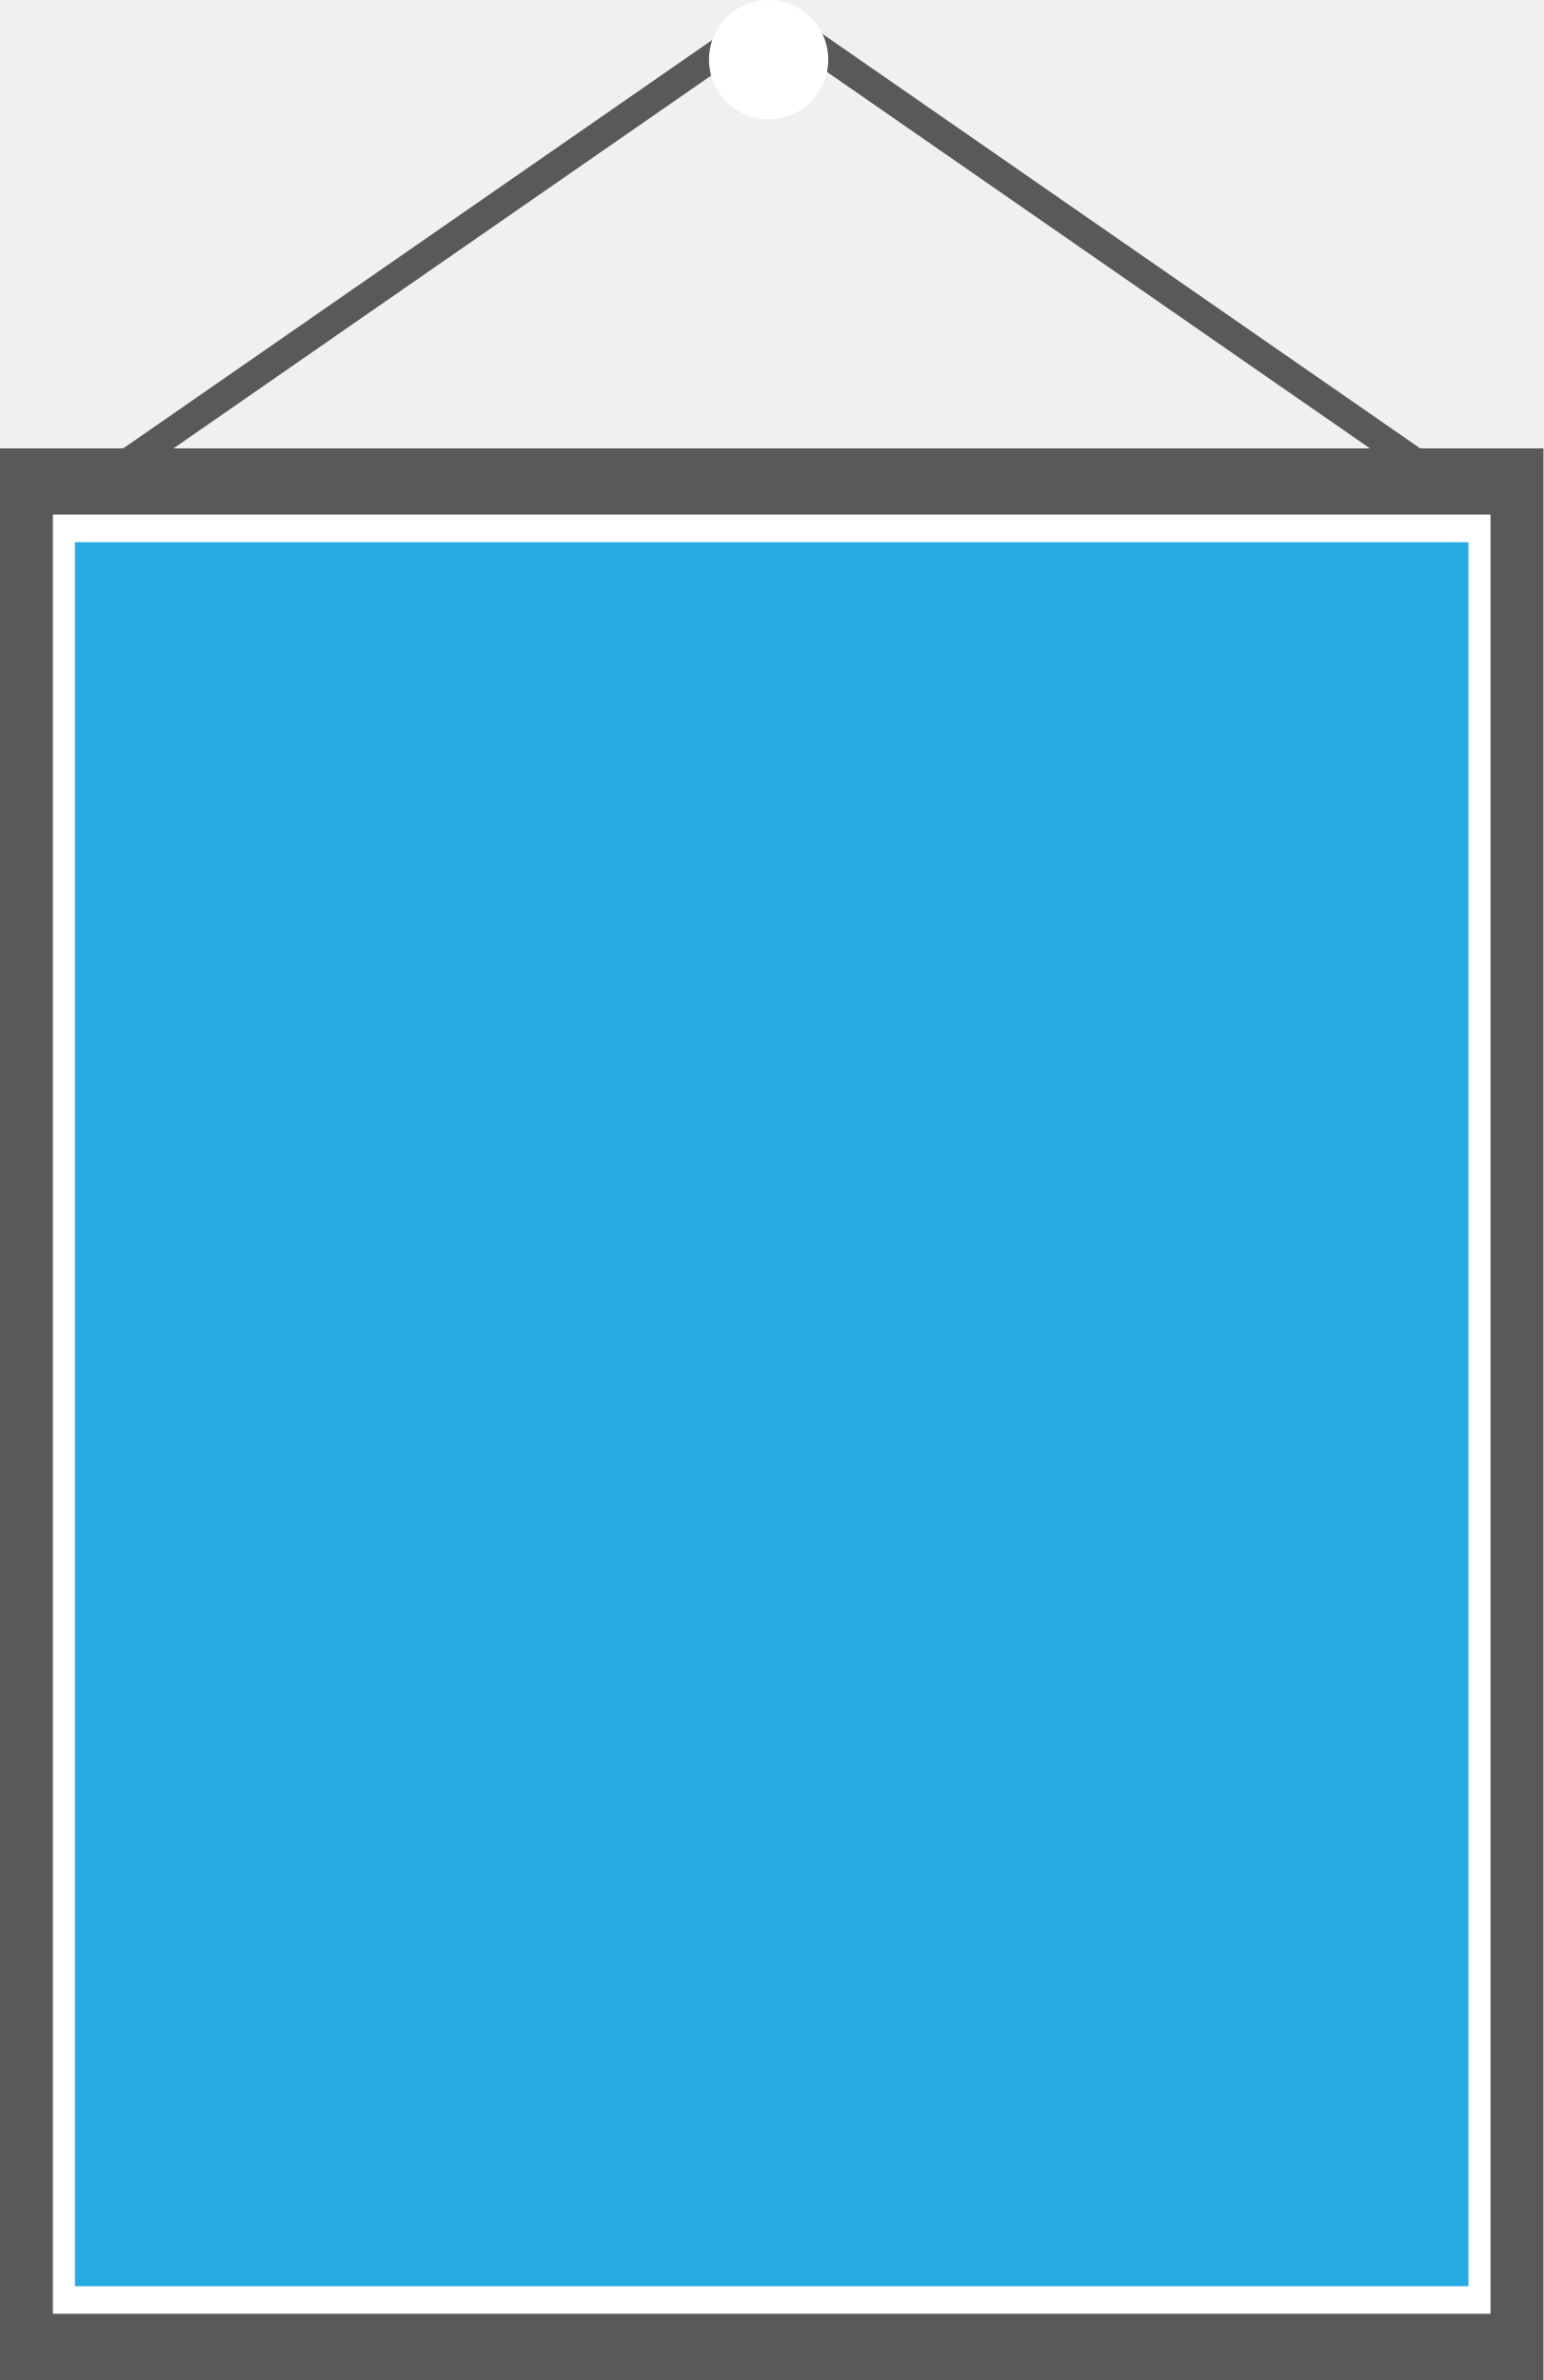
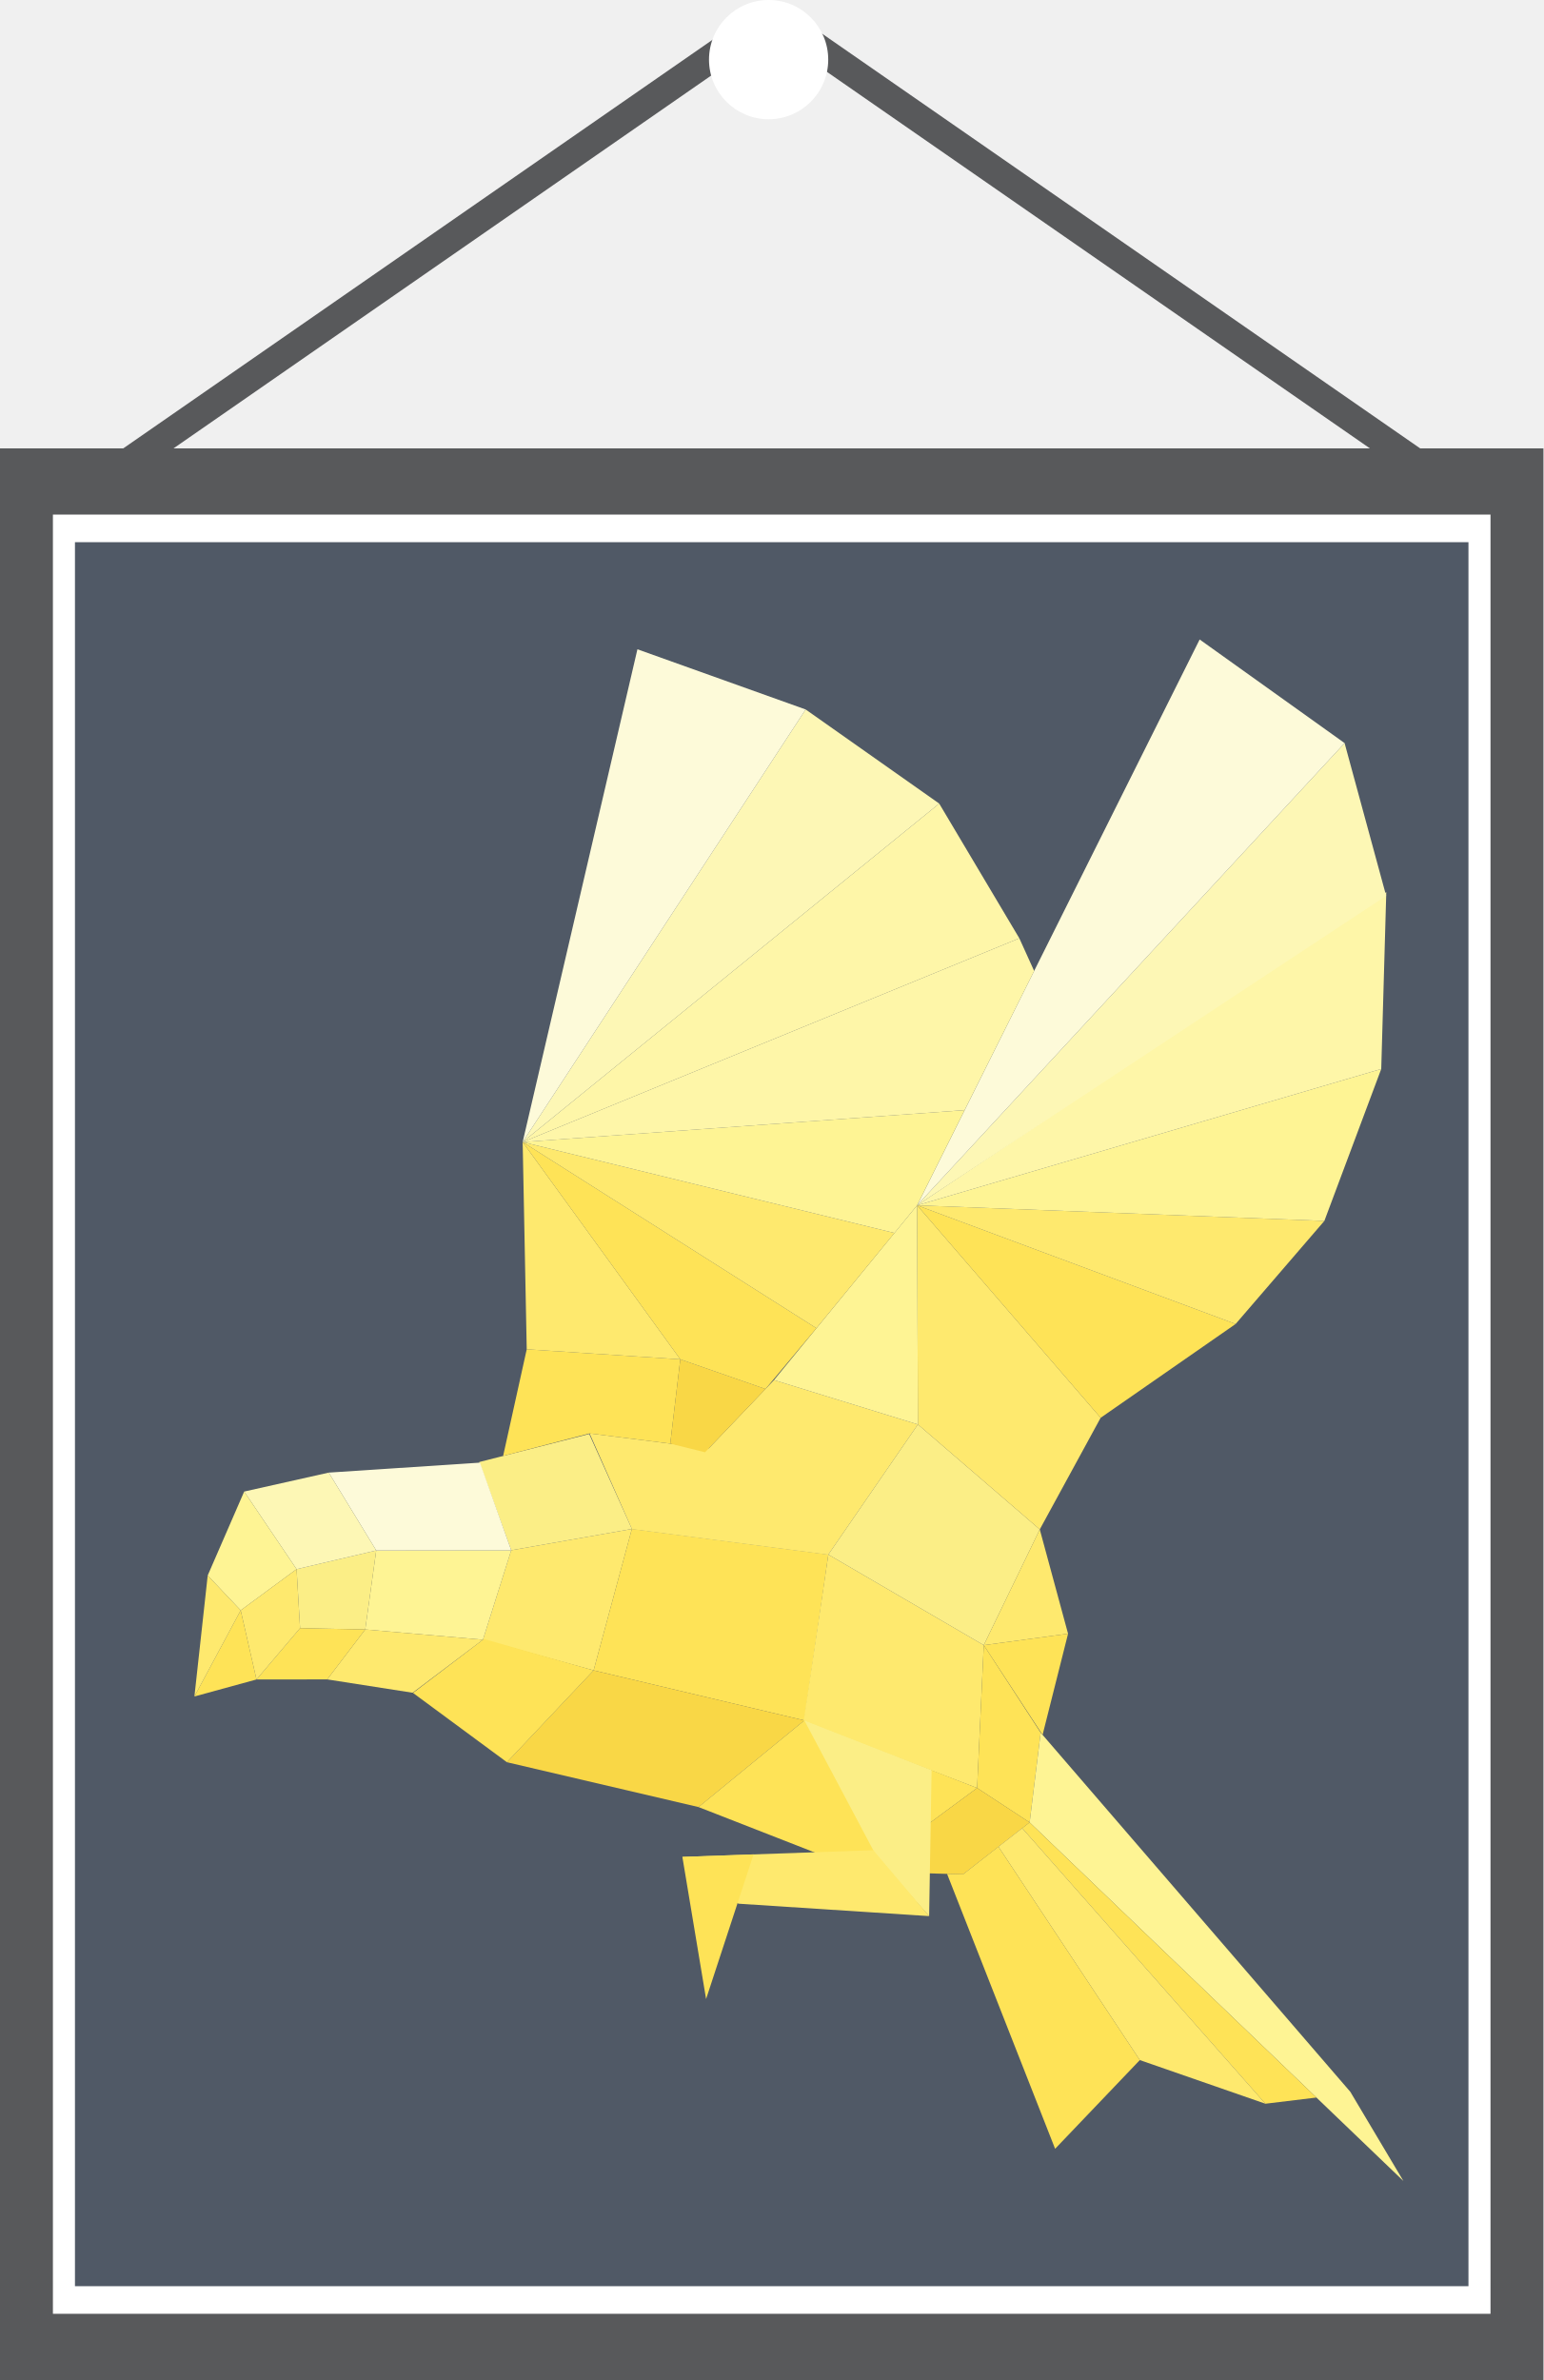
- <svg xmlns="http://www.w3.org/2000/svg" id="Layer_1" data-name="Layer 1" viewBox="0 0 269.52 415.57">
+ <svg xmlns="http://www.w3.org/2000/svg" id="Layer_3" data-name="Layer 3" viewBox="0 0 269.52 415.57">
  <defs>
-     <style>.cls-1{fill:none;stroke:#58595b;stroke-miterlimit:10;stroke-width:5px;}.cls-2{fill:#58595b;}.cls-3{fill:#fff;}.cls-4{fill:#27aae1;}</style>
+     <style>.cls-1{fill:none;stroke:#58595b;stroke-miterlimit:10;stroke-width:5px;}.cls-2{fill:#58595b;}.cls-3{fill:#fff;}.cls-4{fill:#505966;}.cls-5{fill:#fee96e;}.cls-6{fill:#fee357;}.cls-7{fill:#f9d746;}.cls-8{fill:#fbee86;}.cls-9{fill:#fef494;}.cls-10{fill:#fdfad9;}.cls-11{fill:#fdf7b5;}.cls-12{fill:#fef6a8;}</style>
  </defs>
  <line class="cls-1" x1="9.24" y1="89.85" x2="134.76" y2="2.82" />
  <line class="cls-1" x1="260.28" y1="89.85" x2="134.76" y2="2.82" />
  <rect class="cls-2" y="78.29" width="269.52" height="337.28" />
  <rect class="cls-3" x="9.24" y="89.85" width="251.04" height="314.16" />
  <rect class="cls-4" x="13.09" y="94.67" width="243.34" height="304.52" />
  <circle class="cls-3" cx="134.22" cy="10.41" r="10.41" />
+   <polygon class="cls-5" points="84.33 286.31 103.66 291.66 110.34 266.97 89.27 270.69 84.33 286.31" />
+   <polygon class="cls-6" points="103.66 291.66 140.46 300.4 144.65 271.44 110.34 266.97 103.66 291.66" />
+   <polygon class="cls-5" points="170.63 312.2 140.33 300.54 144.65 271.44 171.79 287.26 170.63 312.2" />
+   <polygon class="cls-7" points="88.52 307.7 121.98 315.53 140.46 300.4 103.66 291.66 88.52 307.7" />
+   <polygon class="cls-5" points="110.34 266.97 144.65 271.44 136.62 254.55 102.95 250.29 110.34 266.97" />
+   <polygon class="cls-6" points="72.12 295.6 88.52 307.7 103.66 291.66 84.5 286.18 72.12 295.6" />
+   <polygon class="cls-8" points="89.27 270.69 110.34 266.97 102.89 250.39 83.67 255.29 89.27 270.69" />
+   <polygon class="cls-9" points="63.78 284.52 84.33 286.31 89.27 270.69 65.7 270.72 63.78 284.52" />
+   <polygon class="cls-10" points="57.41 257.13 83.81 255.39 89.27 270.69 65.7 270.72 57.41 257.13" />
+   <polygon class="cls-5" points="63.78 284.52 84.33 286.31 72.06 295.57 57.14 293.24 63.78 284.52" />
+   <polygon class="cls-8" points="52.4 284.29 63.78 284.52 65.7 270.72 51.79 273.99 52.4 284.29" />
+   <polygon class="cls-11" points="65.7 270.72 51.79 273.99 42.64 260.44 57.41 257.13 65.7 270.72" />
+   <polygon class="cls-6" points="52.4 284.29 63.78 284.52 57.14 293.24 44.79 293.25 52.4 284.29" />
+   <polygon class="cls-9" points="51.79 273.99 42.03 281.18 36.27 275.09 42.64 260.44 51.79 273.99" />
+   <polygon class="cls-5" points="52.4 284.29 44.79 293.25 42.03 281.18 51.79 273.99 52.4 284.29" />
+   <polygon class="cls-6" points="33.95 296.22 44.79 293.25 42.03 281.18 33.95 296.22" />
+   <polygon class="cls-5" points="42.03 281.18 33.95 296.22 36.27 275.09 42.03 281.18" />
+   <polygon class="cls-6" points="150.83 326.8 121.98 315.53 140.46 300.4 170.63 312.2 150.83 326.8" />
+   <polygon class="cls-6" points="181.73 302.54 179.8 318.21 170.63 312.2 171.79 287.26 181.73 302.54" />
+   <polygon class="cls-7" points="150.83 326.8 170.63 312.2 179.8 318.21 168.18 327.27 150.83 326.8" />
+   <polygon class="cls-9" points="179.8 318.21 245.07 380.82 235.8 365.25 181.73 302.54 179.8 318.21" />
+   <polygon class="cls-6" points="178.5 319.22 220.97 367.33 229.88 366.25 179.8 318.21 178.5 319.22" />
+   <polygon class="cls-5" points="199.04 359.71 220.97 367.33 178.5 319.22 174.35 322.45 199.04 359.71" />
+   <polygon class="cls-6" points="184.25 375.2 199.04 359.71 174.35 322.45 168.18 327.27 165.38 327.19 184.25 375.2" />
+   <polygon class="cls-5" points="110.34 266.97 144.65 271.44 160.29 248.72 135.16 240.97 110.34 266.97" />
+   <polygon class="cls-8" points="144.65 271.44 171.79 287.26 181.57 267.05 160.29 248.72 144.65 271.44" />
+   <polygon class="cls-5" points="171.79 287.26 186.51 285.26 181.57 267.05 171.79 287.26" />
+   <polygon class="cls-6" points="171.79 287.26 182.06 302.93 186.51 285.26 171.79 287.26" />
+   <polygon class="cls-5" points="160.29 248.72 181.57 267.05 192.2 247.56 160.15 210.46 160.29 248.72" />
+   <polygon class="cls-9" points="160.15 210.46 135.16 240.97 160.29 248.72 160.15 210.46" />
+   <polygon class="cls-6" points="192.2 247.56 215.77 231.18 160.15 210.46 192.2 247.56" />
+   <polygon class="cls-5" points="160.15 210.46 215.77 231.18 231.27 213.18 160.15 210.46" />
+   <polygon class="cls-9" points="160.15 210.46 231.27 213.18 241.2 186.65 160.15 210.46" />
+   <polygon class="cls-12" points="160.15 210.46 241.2 186.65 242.08 155.78 160.15 210.46" />
+   <polygon class="cls-11" points="160.15 210.46 242.06 156.42 234.8 129.75 160.15 210.46" />
+   <polygon class="cls-10" points="160.15 210.46 234.8 129.75 209.49 111.66 160.15 210.46" />
+   <polygon class="cls-6" points="87.86 254.22 102.95 250.29 117.04 252.07 118.8 237.35 91.98 235.6 87.86 254.22" />
+   <polygon class="cls-7" points="118.8 237.35 133.67 242.53 123.12 253.58 117.04 252.07 118.8 237.35" />
+   <polygon class="cls-5" points="118.8 237.35 91.27 199.41 91.98 235.6 118.8 237.35" />
+   <polygon class="cls-6" points="118.8 237.35 133.67 242.53 142.57 231.92 91.27 199.41 118.8 237.35" />
+   <polygon class="cls-5" points="156.2 215.29 91.27 199.41 142.57 231.92 156.2 215.29" />
+   <polygon class="cls-9" points="168.45 193.84 91.27 199.41 156.2 215.29 160.15 210.46 168.45 193.84" />
+   <polygon class="cls-12" points="178 163.83 91.27 199.41 168.45 193.84 180.59 169.54 178 163.83" />
+   <polygon class="cls-12" points="164.01 140.31 91.27 199.41 178 163.83 164.01 140.31" />
+   <polygon class="cls-11" points="140.69 123.88 91.27 199.41 164.01 140.31 140.69 123.88" />
+   <polygon class="cls-10" points="111.31 113.37 91.27 199.41 140.69 123.88 111.31 113.37" />
+   <polygon class="cls-8" points="162.25 334.57 153.24 324.47 140.46 300.4 162.68 309.09 162.25 334.57" />
+   <polygon class="cls-5" points="162.25 334.57 128.93 332.4 119.16 324.23 152.5 323.06 162.25 334.57" />
+   <polygon class="cls-6" points="131.59 323.79 123.3 349.05 119.16 324.23 131.59 323.79" />
</svg>
